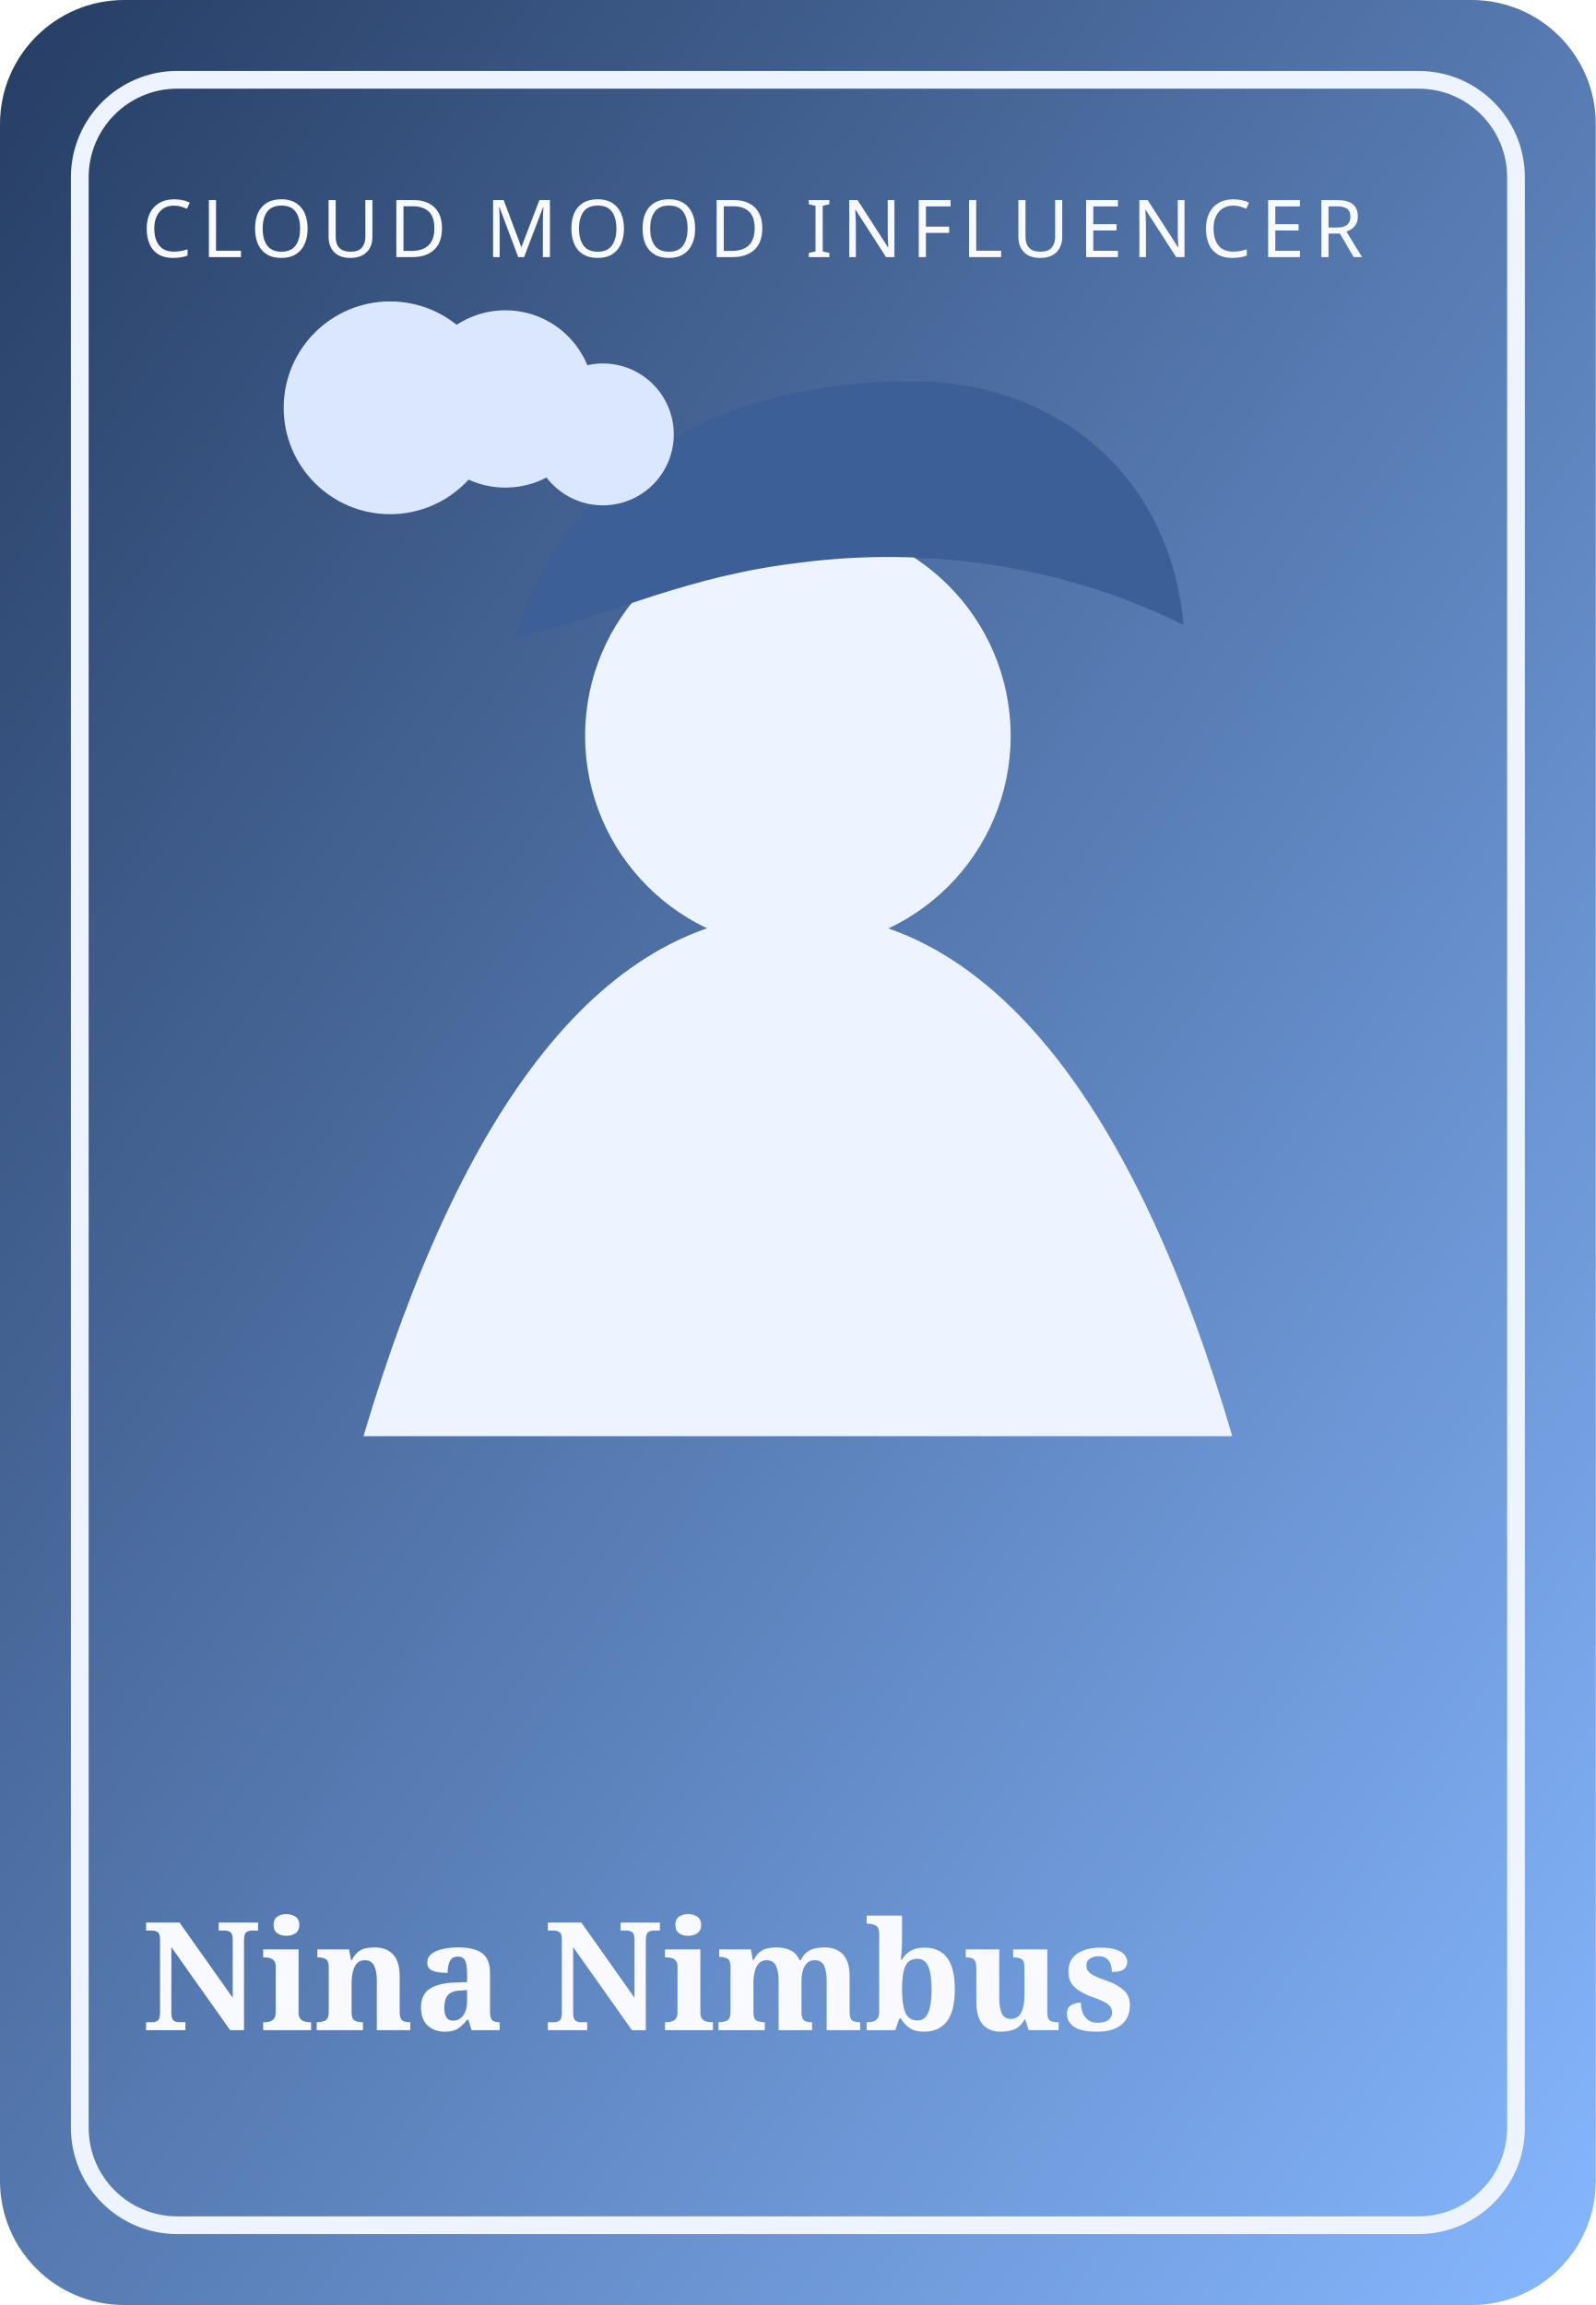
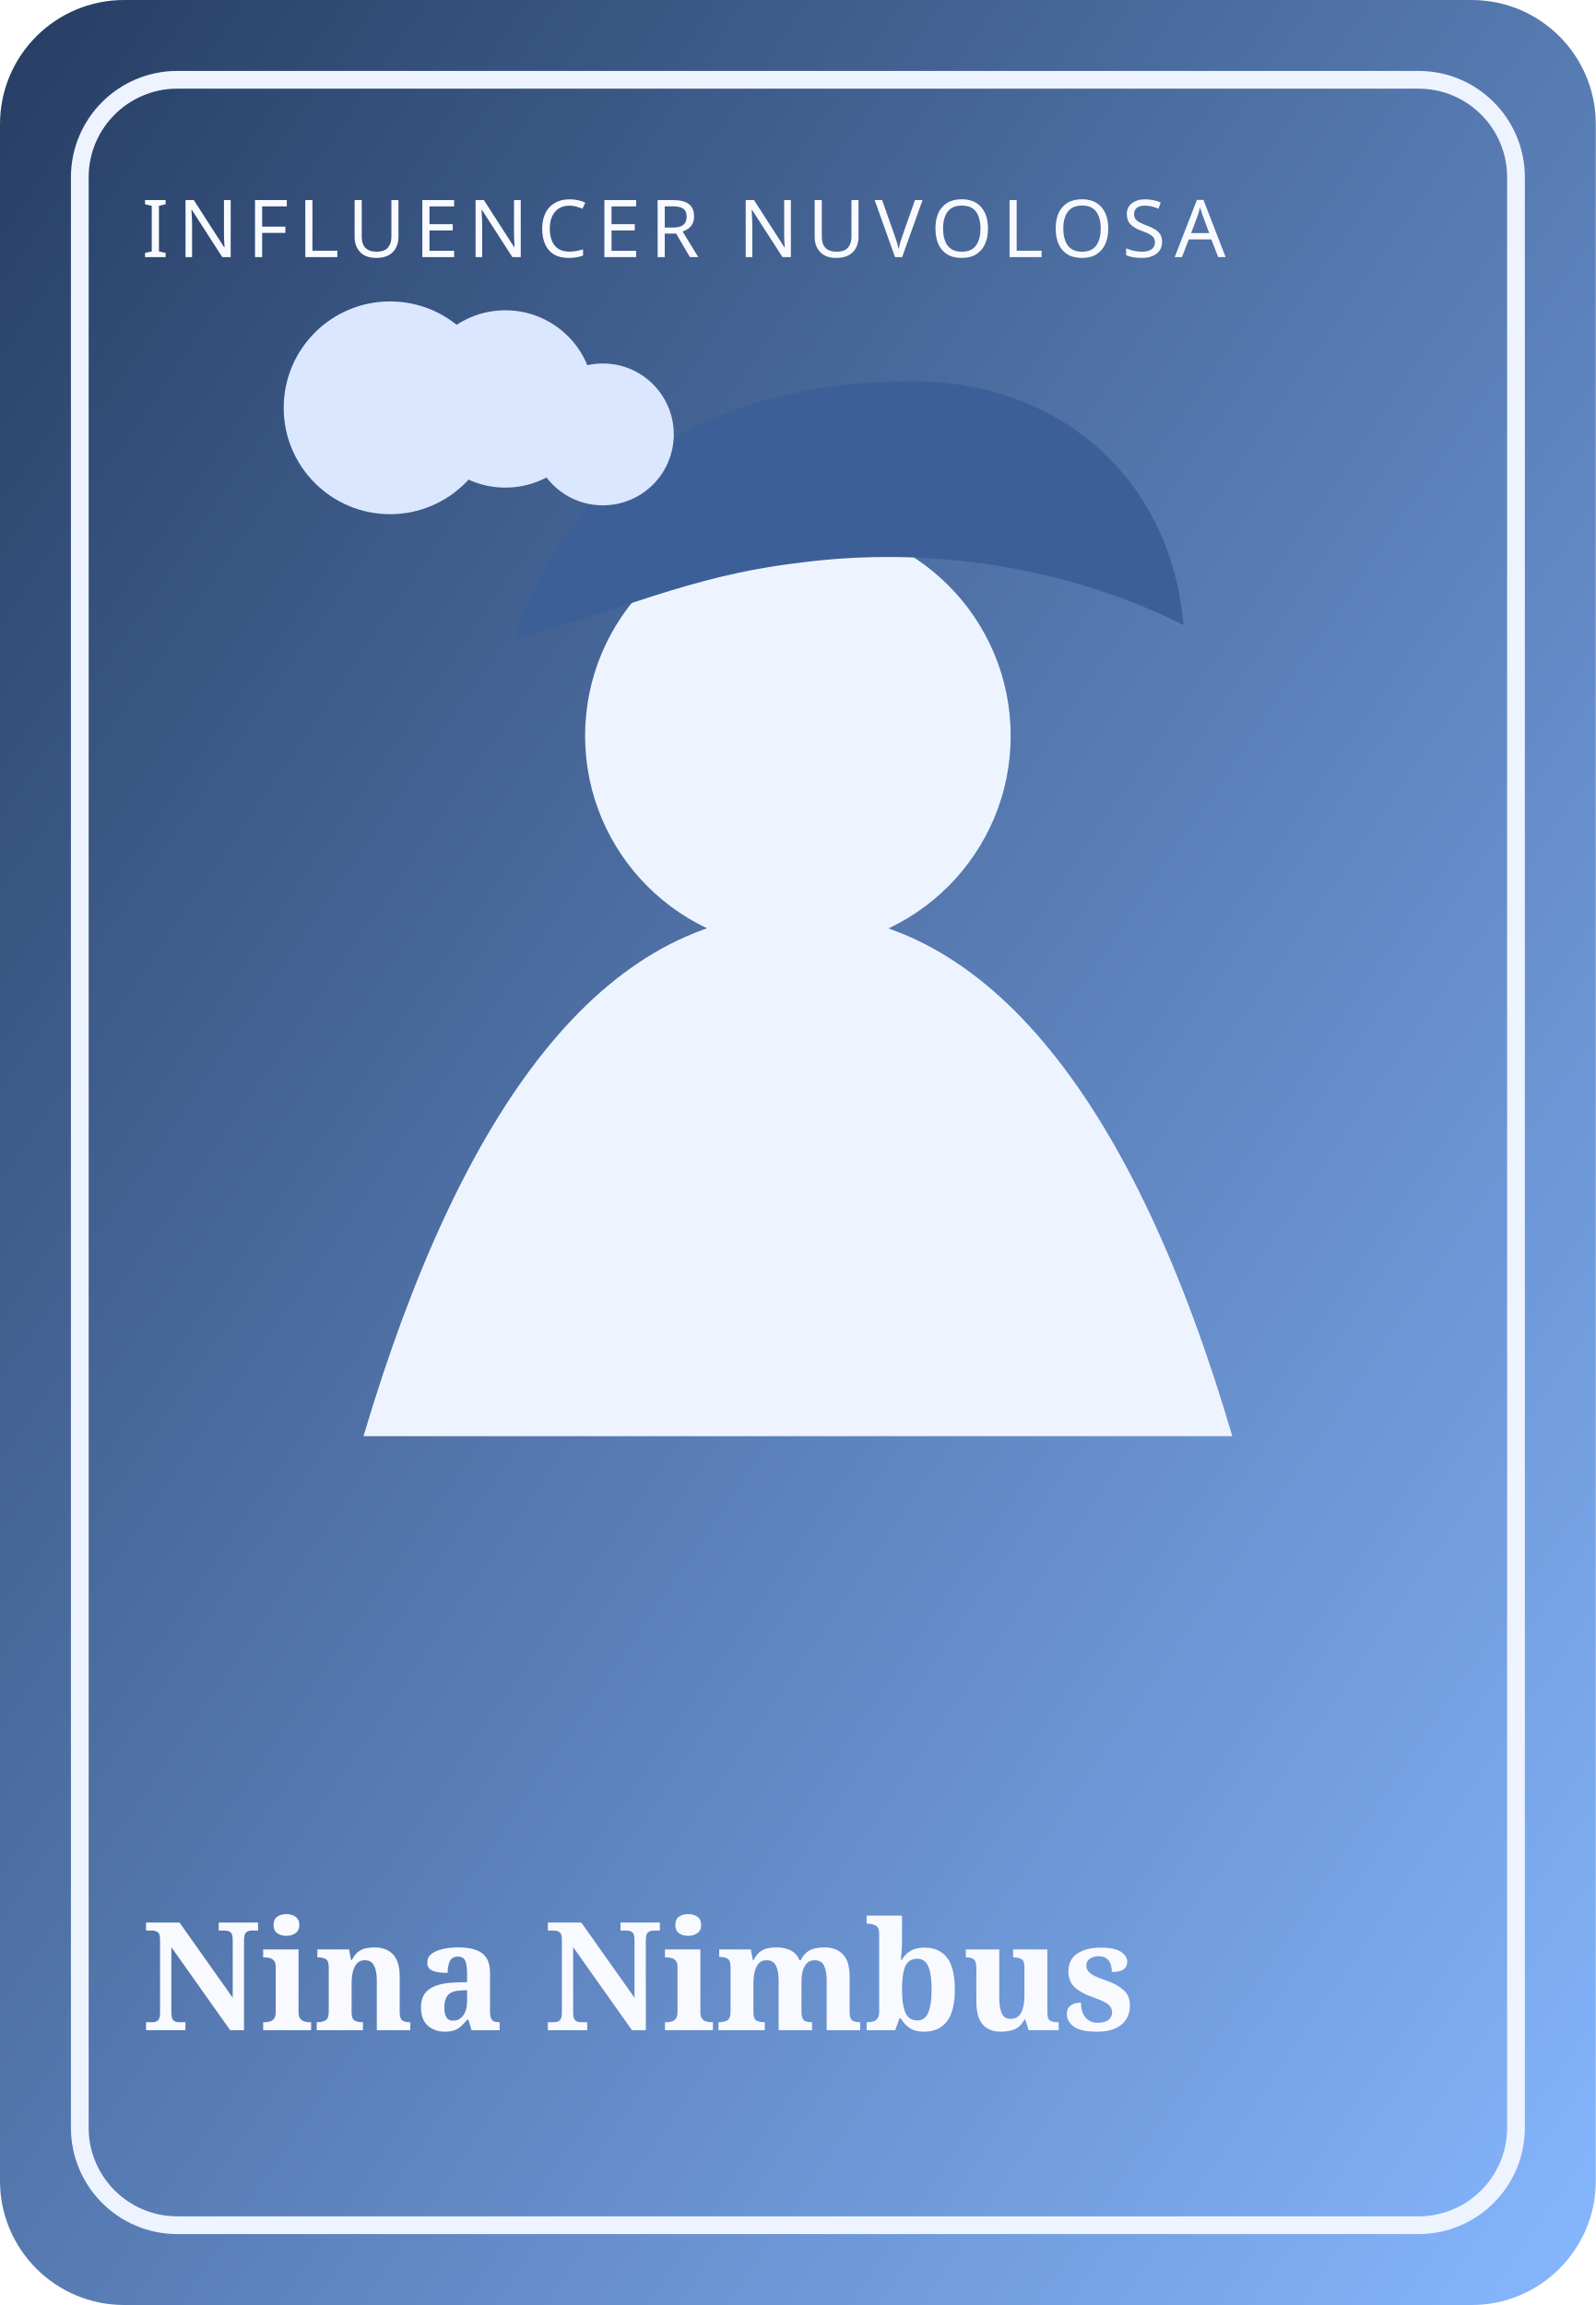
<svg xmlns="http://www.w3.org/2000/svg" viewBox="0 0 360 520">
  <defs>
    <linearGradient id="g" x1="0%" y1="0%" x2="100%" y2="100%">
      <stop offset="0%" stop-color="#263d63" />
      <stop offset="100%" stop-color="#86b7ff" />
    </linearGradient>
  </defs>
  <rect width="360" height="520" rx="28" fill="url(#g)" />
  <rect x="18" y="18" width="324" height="484" rx="22" fill="none" stroke="#eef4ff" stroke-width="4" />
  <path d="M82 324c22-74 54-118 98-118 43 0 76 43 98 118" fill="#eef4ff" />
  <circle cx="180" cy="166" r="48" fill="#eef4ff" />
  <path d="M116 144c12-37 44-58 90-58 32 0 58 21 61 55-26-13-57-18-87-14-25 3-40 11-64 17z" fill="#3d5f98" />
  <circle cx="88" cy="92" r="24" fill="#dbe7ff" />
  <circle cx="114" cy="90" r="20" fill="#dbe7ff" />
  <circle cx="136" cy="98" r="16" fill="#dbe7ff" />
-   <text x="32" y="58" font-size="18" fill="#f8faff" font-family="'Trebuchet MS', sans-serif" letter-spacing="2">CLOUD MOOD INFLUENCER</text>
+   <text x="32" y="58" font-size="18" fill="#f8faff" font-family="'Trebuchet MS', sans-serif" letter-spacing="2">INFLUENCER NUVOLOSA</text>
  <text x="32" y="458" font-size="34" fill="#f8faff" font-family="Georgia, serif" font-weight="700">Nina Nimbus</text>
</svg>
